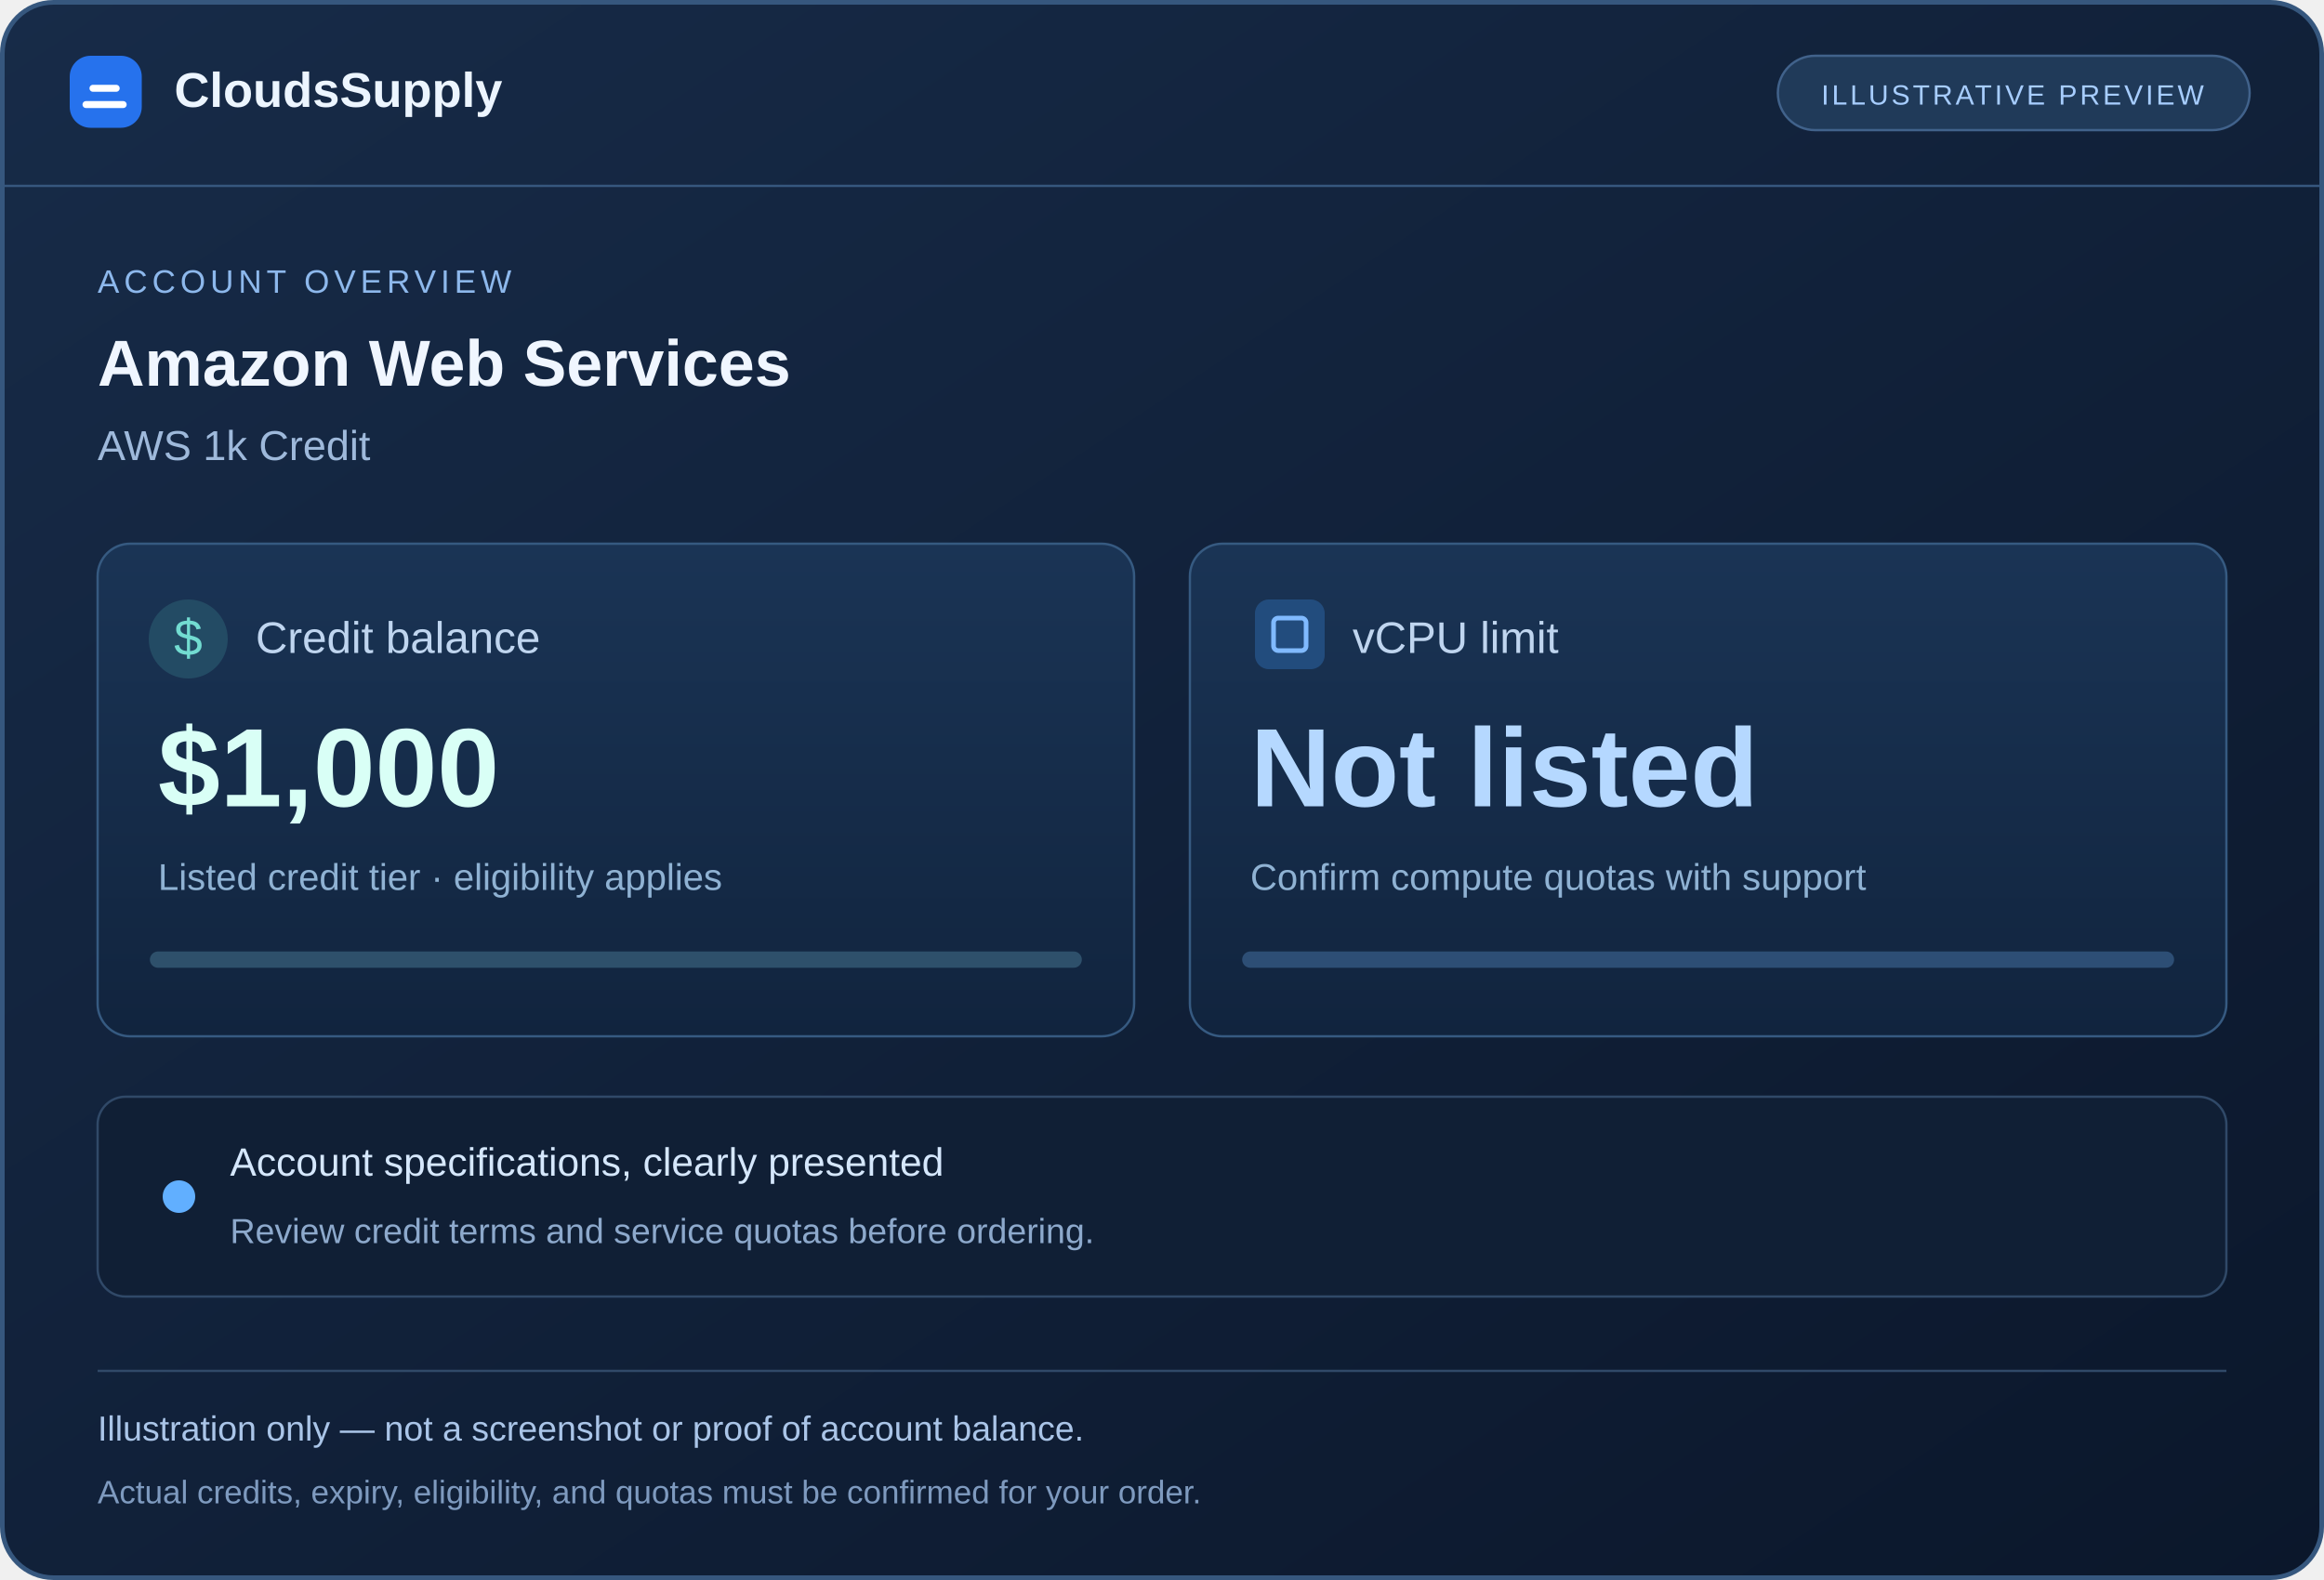
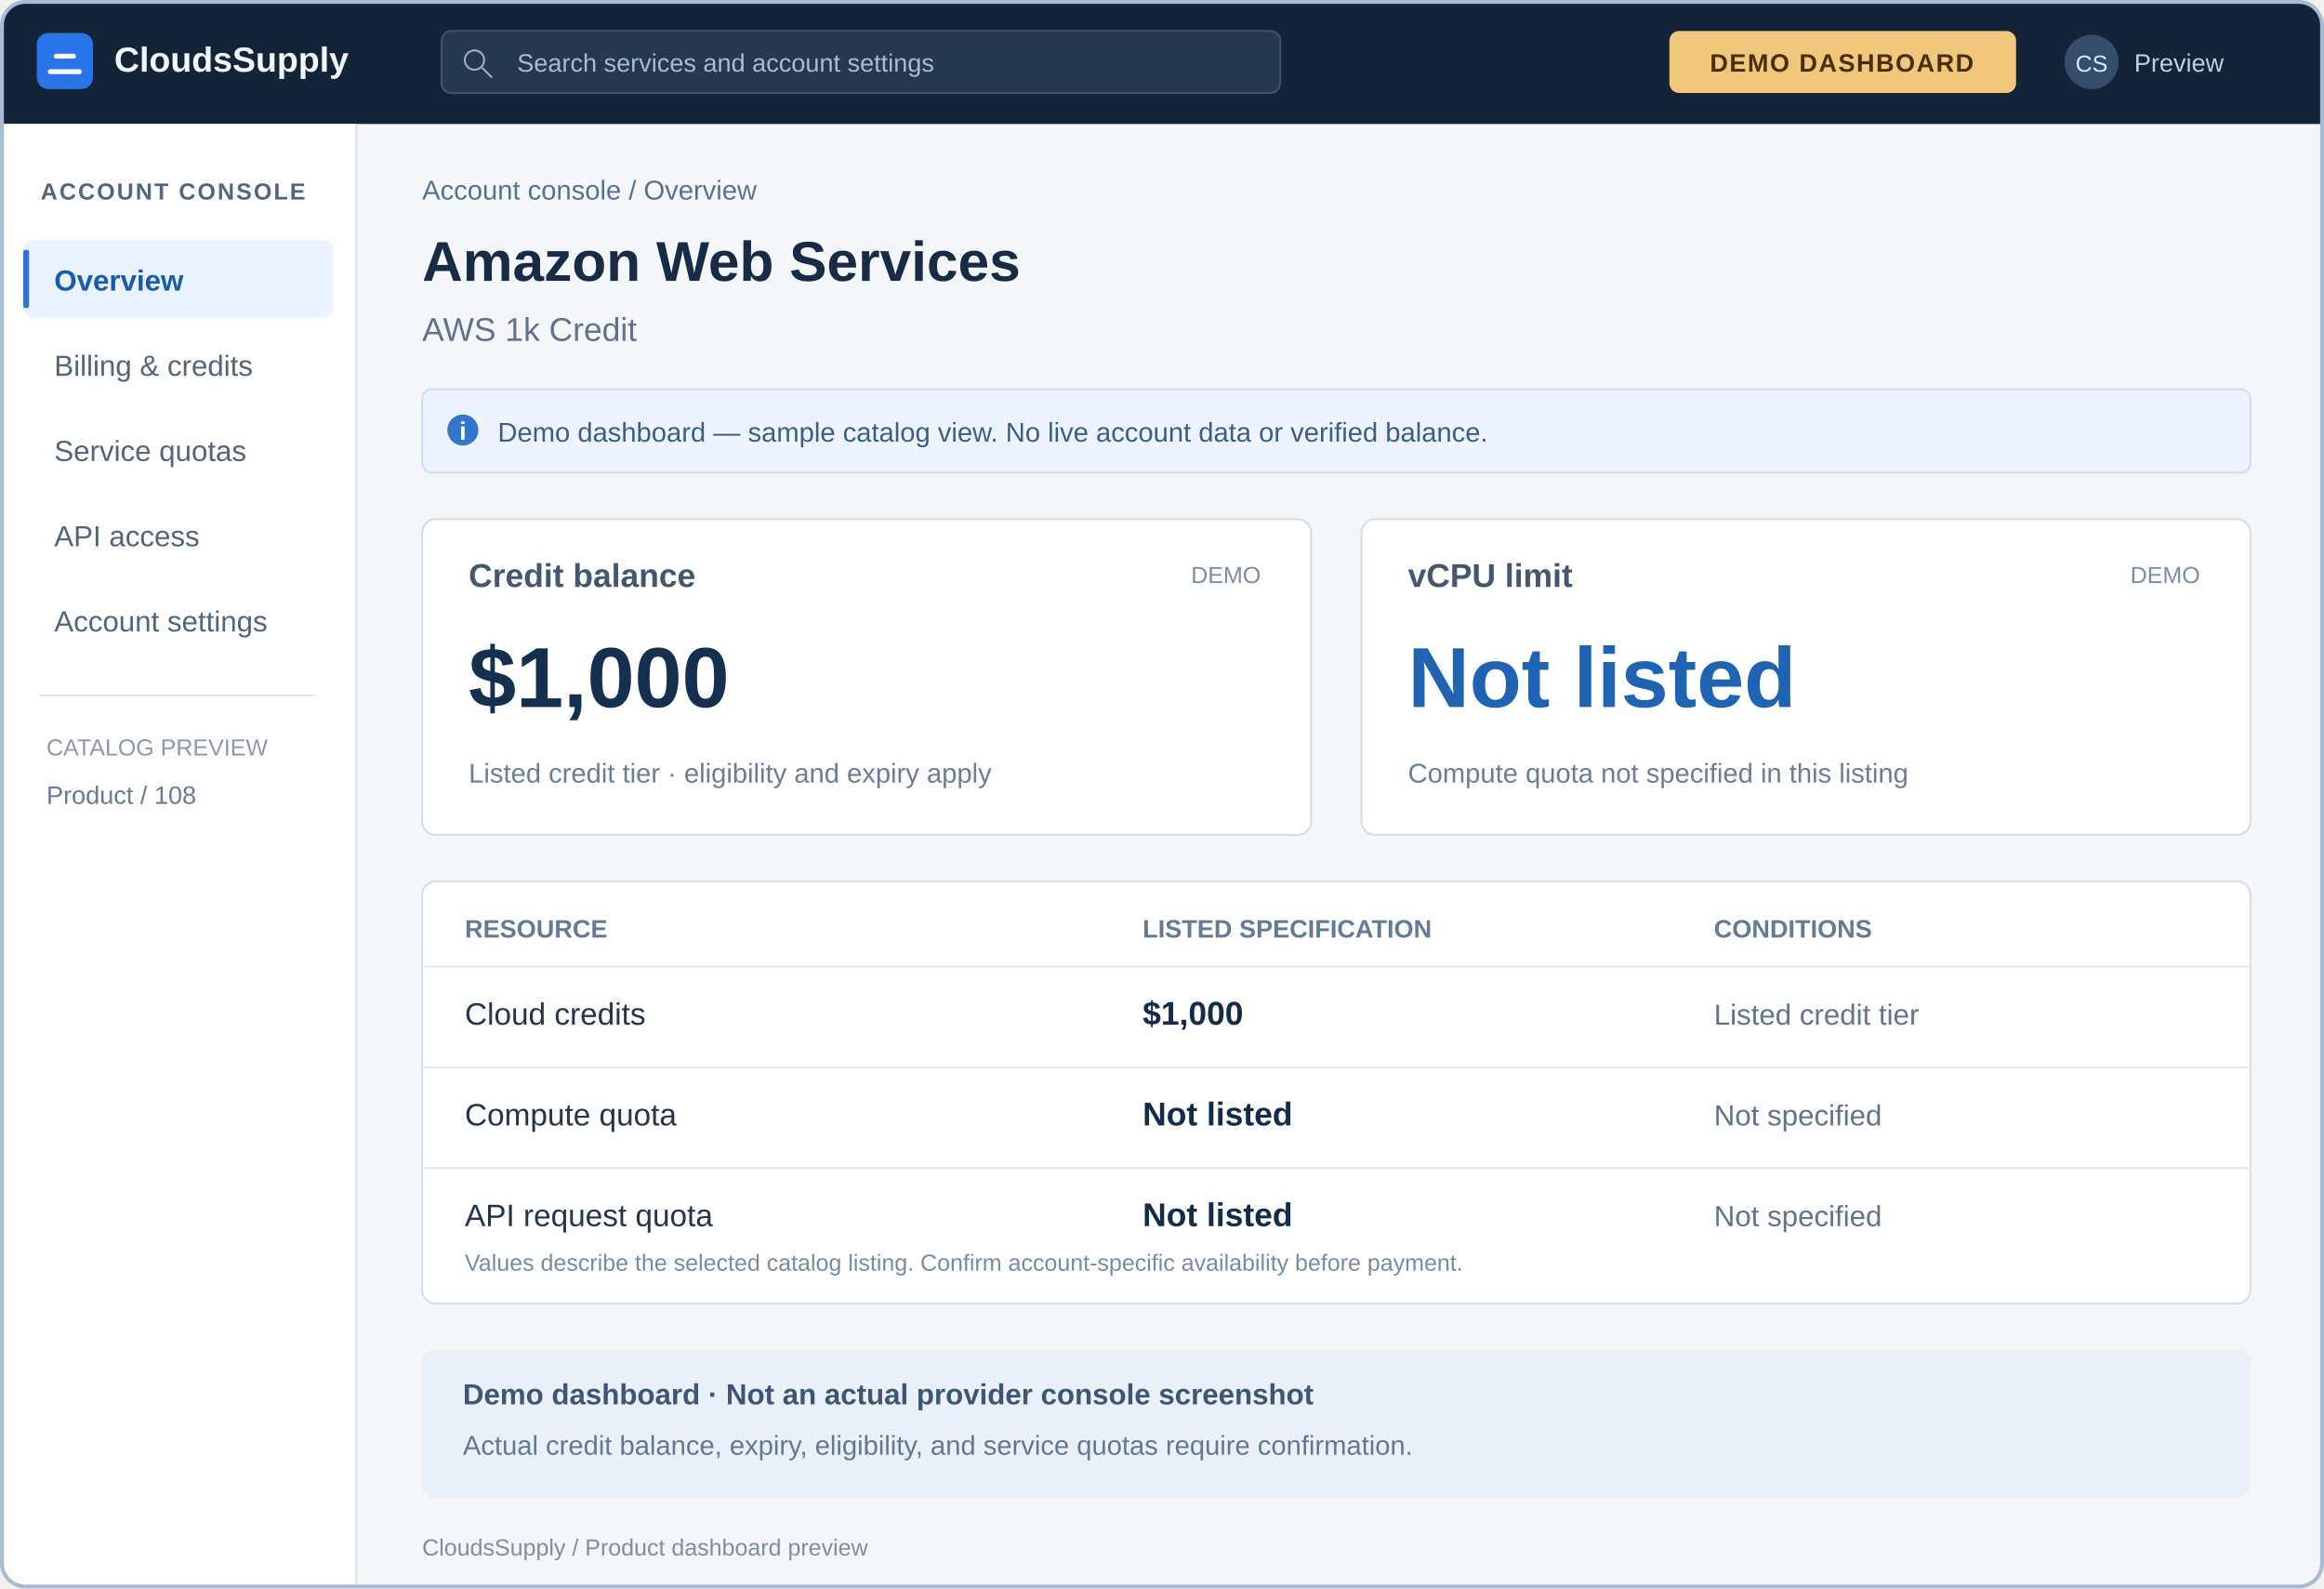
- <svg xmlns="http://www.w3.org/2000/svg" width="1000" height="680" viewBox="0 0 1000 680" role="img" aria-labelledby="title description">
+ <svg xmlns="http://www.w3.org/2000/svg" width="1200" height="820" viewBox="0 0 1200 820" role="img" aria-labelledby="title description">
  <defs>
-     <linearGradient id="bg" x2="1" y2="1">
-       <stop stop-color="#172b48" />
-       <stop offset="1" stop-color="#0b172b" />
-     </linearGradient>
-     <linearGradient id="card" x2="0" y2="1">
-       <stop stop-color="#1a3455" />
-       <stop offset="1" stop-color="#11243e" />
-     </linearGradient>
+     <clipPath id="frame">
+       <rect x="1" y="1" width="1198" height="818" rx="12" />
+     </clipPath>
  </defs>
-   <rect x="1" y="1" width="998" height="678" rx="22" fill="url(#bg)" stroke="#36577e" stroke-width="2" />
-   <path d="M1 80H999" stroke="#36577e" />
-   <rect x="30" y="24" width="31" height="31" rx="9" fill="#2672ed" />
-   <path d="M37 45h16m-13-7h10" stroke="#fff" stroke-width="3" stroke-linecap="round" />
-   <g font-family="Arial,Helvetica,sans-serif">
-     <text x="75" y="46" fill="#ecf5ff" font-size="21" font-weight="700">CloudsSupply</text>
-     <rect x="765" y="24" width="203" height="32" rx="16" fill="#203a59" stroke="#41628b" />
-     <text x="866" y="45" fill="#a7cdff" text-anchor="middle" font-size="12" letter-spacing="1.2">ILLUSTRATIVE PREVIEW</text>
-     <text x="42" y="126" fill="#8db8ec" font-size="14" letter-spacing="2">ACCOUNT OVERVIEW</text>
-     <text x="42" y="166" fill="#f0f6ff" font-size="28" font-weight="700">Amazon Web Services</text>
-     <text x="42" y="198" fill="#9eb9db" font-size="18">AWS 1k Credit</text>
-     <rect x="42" y="234" width="446" height="212" rx="14" fill="url(#card)" stroke="#365a81" />
-     <rect x="512" y="234" width="446" height="212" rx="14" fill="url(#card)" stroke="#365a81" />
-     <circle cx="81" cy="275" r="17" fill="#234b64" />
-     <text x="81" y="282" text-anchor="middle" fill="#72dcd1" font-size="22">$</text>
-     <text x="110" y="281" fill="#bfd5ef" font-size="19">Credit balance</text>
-     <text x="68" y="347" fill="#d9fff6" font-size="48" font-weight="700">$1,000</text>
-     <text x="68" y="383" fill="#8fb2d3" font-size="16">Listed credit tier · eligibility applies</text>
-     <path d="M68 413H462" stroke="#2e506b" stroke-width="7" stroke-linecap="round" />
-     <rect x="540" y="258" width="30" height="30" rx="6" fill="#224c7d" />
-     <rect x="548" y="266" width="14" height="14" rx="2" fill="none" stroke="#80baff" stroke-width="2" />
-     <text x="582" y="281" fill="#bfd5ef" font-size="19">vCPU limit</text>
-     <text x="538" y="347" fill="#b5d8ff" font-size="48" font-weight="700">Not listed</text>
-     <text x="538" y="383" fill="#8fb2d3" font-size="16">Confirm compute quotas with support</text>
-     <path d="M538 413H932" stroke="#2d4e75" stroke-width="7" stroke-linecap="round" />
-     <rect x="42" y="472" width="916" height="86" rx="12" fill="#101f35" stroke="#304968" />
-     <circle cx="77" cy="515" r="7" fill="#61afff" />
-     <text x="99" y="506" fill="#d5e7fc" font-size="17">Account specifications, clearly presented</text>
-     <text x="99" y="535" fill="#8da9cc" font-size="15">Review credit terms and service quotas before ordering.</text>
-     <path d="M42 590H958" stroke="#304968" />
-     <text x="42" y="620" fill="#aac5e8" font-size="15">Illustration only — not a screenshot or proof of account balance.</text>
-     <text x="42" y="647" fill="#7e9abf" font-size="14">Actual credits, expiry, eligibility, and quotas must be confirmed for your order.</text>
+   <g clip-path="url(#frame)" font-family="Arial,Helvetica,sans-serif">
+     <path d="M0 0H1200V820H0Z" fill="#f4f6fa" />
+     <path d="M0 0H1200V64H0Z" fill="#132338" />
+     <rect x="19" y="17" width="29" height="29" rx="6" fill="#2874e8" />
+     <path d="M26 37h15m-12-8h9" stroke="#fff" stroke-width="2.5" stroke-linecap="round" />
+     <text x="59" y="37" fill="#f3f7fd" font-size="18" font-weight="700">CloudsSupply</text>
+     <rect x="228" y="16" width="433" height="32" rx="5" fill="#253850" stroke="#40526b" />
+     <circle cx="245" cy="31" r="5" stroke="#a0b0c5" fill="none" />
+     <path d="m249 35 5 5" stroke="#a0b0c5" />
+     <text x="267" y="37" fill="#aabbd1" font-size="13">Search services and account settings</text>
+     <rect x="862" y="16" width="179" height="32" rx="5" fill="#f0c77b" />
+     <text x="951" y="37" text-anchor="middle" fill="#47300b" font-size="13" font-weight="700" letter-spacing=".7">DEMO DASHBOARD</text>
+     <circle cx="1080" cy="32" r="14" fill="#354d6b" />
+     <text x="1080" y="37" text-anchor="middle" fill="#d9e8fa" font-size="12">CS</text>
+     <text x="1102" y="37" fill="#c0d0e3" font-size="13">Preview</text>
+     <path d="M0 64H184V820H0Z" fill="#fff" />
+     <path d="M184 64V820" stroke="#d6dfe9" />
+     <text x="21" y="103" fill="#53667e" font-size="12" font-weight="700" letter-spacing="1">ACCOUNT CONSOLE</text>
+     <rect x="12" y="124" width="160" height="40" rx="5" fill="#eaf2ff" />
+     <rect x="12" y="129" width="3" height="30" rx="1" fill="#2973df" />
+     <text x="28" y="150" fill="#175daf" font-size="15" font-weight="700">Overview</text>
+     <text x="28" y="194" fill="#52657b" font-size="15">Billing &amp; credits</text>
+     <text x="28" y="238" fill="#52657b" font-size="15">Service quotas</text>
+     <text x="28" y="282" fill="#52657b" font-size="15">API access</text>
+     <text x="28" y="326" fill="#52657b" font-size="15">Account settings</text>
+     <path d="M20 359H163" stroke="#e0e6ee" />
+     <text x="24" y="390" fill="#8b99ab" font-size="12">CATALOG PREVIEW</text>
+     <text x="24" y="415" fill="#687b93" font-size="13">Product / 108</text>
+     <text x="218" y="103" fill="#58718f" font-size="14">Account console / Overview</text>
+     <text x="218" y="145" fill="#172b45" font-size="29" font-weight="700">Amazon Web Services</text>
+     <text x="218" y="176" fill="#60738e" font-size="17">AWS 1k Credit</text>
+     <rect x="218" y="201" width="944" height="43" rx="5" fill="#eef4ff" stroke="#cdddf5" />
+     <circle cx="239" cy="222" r="8" fill="#3276cf" />
+     <text x="239" y="227" text-anchor="middle" fill="white" font-size="13" font-weight="700">i</text>
+     <text x="257" y="228" fill="#3c5d86" font-size="14">Demo dashboard — sample catalog view. No live account data or verified balance.</text>
+     <rect x="218" y="268" width="459" height="163" rx="7" fill="#fff" stroke="#d3dce8" />
+     <rect x="703" y="268" width="459" height="163" rx="7" fill="#fff" stroke="#d3dce8" />
+     <text x="242" y="303" fill="#435771" font-size="17" font-weight="600">Credit balance</text>
+     <text x="651" y="301" fill="#7c8da3" text-anchor="end" font-size="12">DEMO</text>
+     <text x="242" y="365" fill="#152f4f" font-size="44" font-weight="700">$1,000</text>
+     <text x="242" y="404" fill="#6b7e96" font-size="14">Listed credit tier · eligibility and expiry apply</text>
+     <text x="727" y="303" fill="#435771" font-size="17" font-weight="600">vCPU limit</text>
+     <text x="1136" y="301" fill="#7c8da3" text-anchor="end" font-size="12">DEMO</text>
+     <text x="727" y="365" fill="#1e64b2" font-size="44" font-weight="700">Not listed</text>
+     <text x="727" y="404" fill="#6b7e96" font-size="14">Compute quota not specified in this listing</text>
+     <rect x="218" y="455" width="944" height="218" rx="7" fill="#fff" stroke="#d3dce8" />
+     <text x="240" y="484" fill="#657b95" font-size="13" font-weight="700">RESOURCE</text>
+     <text x="590" y="484" fill="#657b95" font-size="13" font-weight="700">LISTED SPECIFICATION</text>
+     <text x="885" y="484" fill="#657b95" font-size="13" font-weight="700">CONDITIONS</text>
+     <path d="M218 499H1162" stroke="#e4e9f0" />
+     <text x="240" y="529" fill="#26364a" font-size="16">Cloud credits</text>
+     <text x="590" y="529" fill="#142c4b" font-size="17" font-weight="600">$1,000</text>
+     <text x="885" y="529" fill="#62748b" font-size="15">Listed credit tier</text>
+     <path d="M218 551H1162" stroke="#e4e9f0" />
+     <text x="240" y="581" fill="#26364a" font-size="16">Compute quota</text>
+     <text x="590" y="581" fill="#142c4b" font-size="17" font-weight="600">Not listed</text>
+     <text x="885" y="581" fill="#62748b" font-size="15">Not specified</text>
+     <path d="M218 603H1162" stroke="#e4e9f0" />
+     <text x="240" y="633" fill="#26364a" font-size="16">API request quota</text>
+     <text x="590" y="633" fill="#142c4b" font-size="17" font-weight="600">Not listed</text>
+     <text x="885" y="633" fill="#62748b" font-size="15">Not specified</text>
+     <text x="240" y="656" fill="#7a8a9e" font-size="12">Values describe the selected catalog listing. Confirm account-specific availability before payment.</text>
+     <rect x="218" y="697" width="944" height="76" rx="6" fill="#eaf0f7" />
+     <text x="239" y="725" fill="#3d5675" font-size="15" font-weight="700">Demo dashboard · Not an actual provider console screenshot</text>
+     <text x="239" y="751" fill="#617792" font-size="14">Actual credit balance, expiry, eligibility, and service quotas require confirmation.</text>
+     <text x="218" y="803" fill="#7e8da2" font-size="12">CloudsSupply / Product dashboard preview</text>
  </g>
+   <rect x="1" y="1" width="1198" height="818" rx="12" fill="none" stroke="#a8bbd2" stroke-width="2" />
</svg>
